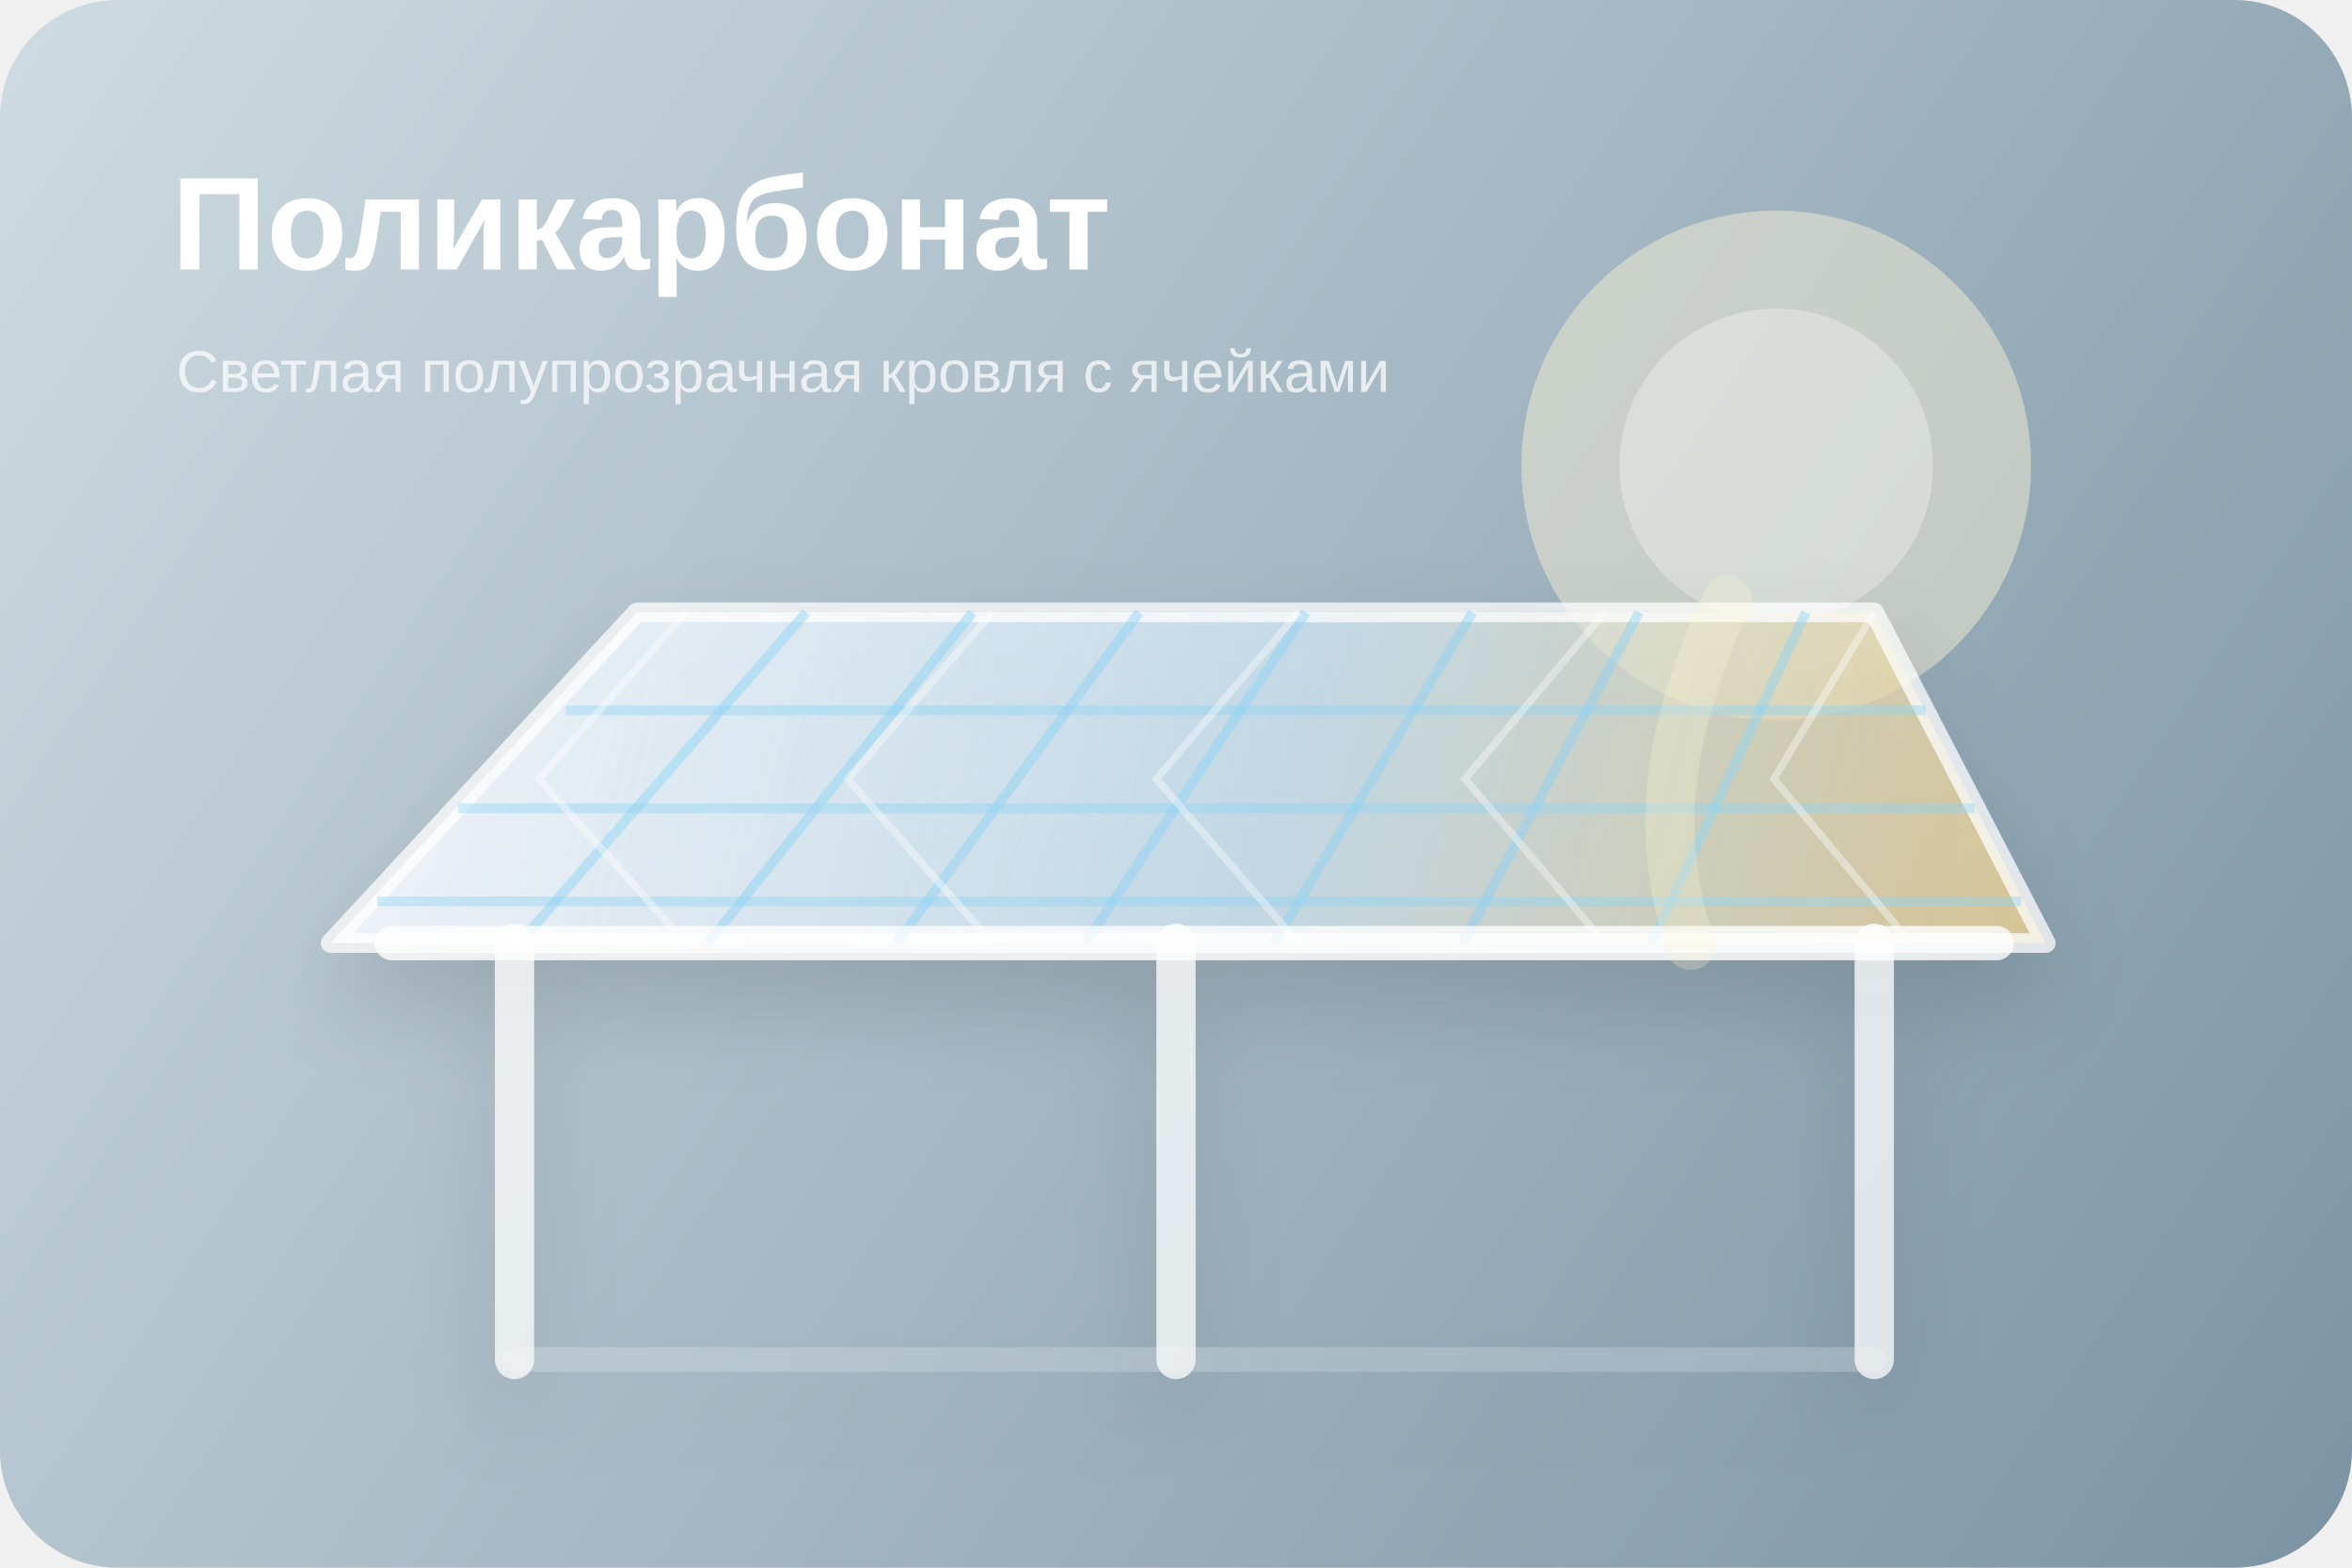
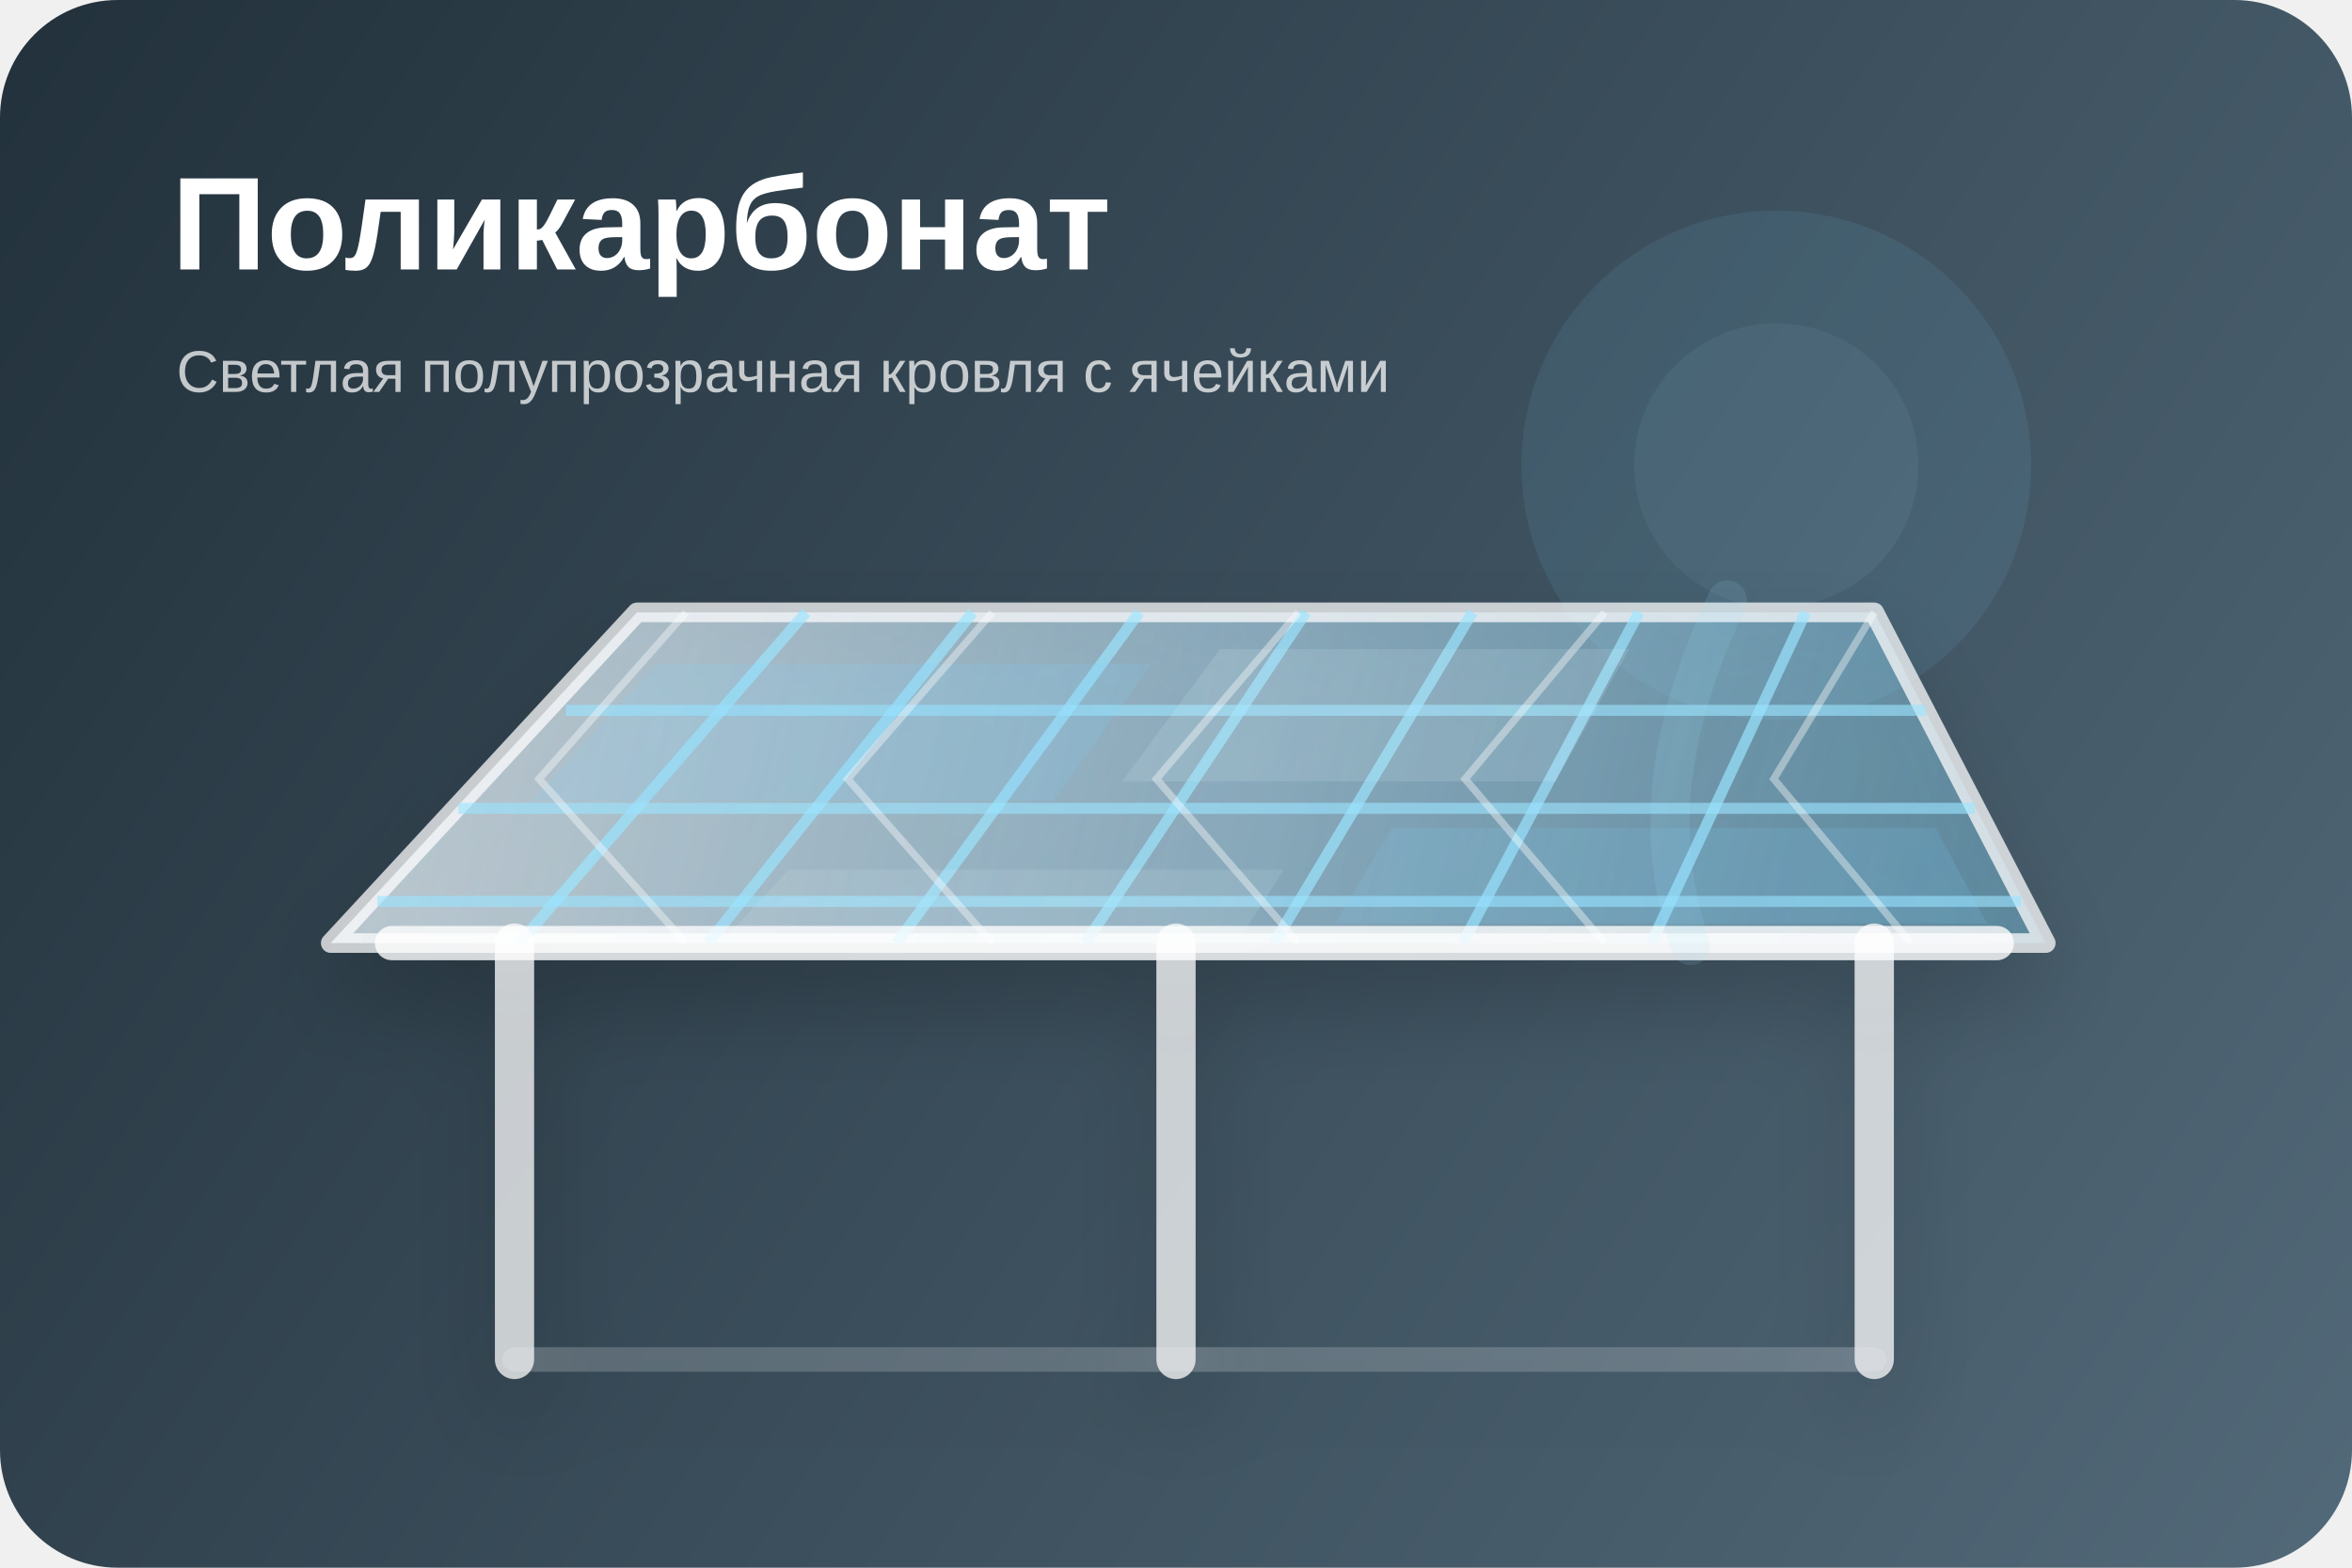
<svg xmlns="http://www.w3.org/2000/svg" width="960" height="640" viewBox="0 0 960 640" fill="none">
  <defs>
    <linearGradient id="bg" x1="0" y1="0" x2="960" y2="640" gradientUnits="userSpaceOnUse">
-       <stop stop-color="#cfdbe2" />
-       <stop offset="1" stop-color="#7b94a4" />
+       <stop stop-color="#22313b" />
+       <stop offset="1" stop-color="#526979" />
    </linearGradient>
    <linearGradient id="sheet" x1="170" y1="245" x2="830" y2="410" gradientUnits="userSpaceOnUse">
-       <stop stop-color="#f8fbff" stop-opacity="0.84" />
-       <stop offset="0.52" stop-color="#d9f0ff" stop-opacity="0.62" />
-       <stop offset="1" stop-color="#f4d28b" stop-opacity="0.72" />
+       <stop stop-color="#eef9ff" stop-opacity="0.72" />
+       <stop offset="0.52" stop-color="#bfe9ff" stop-opacity="0.56" />
+       <stop offset="1" stop-color="#75b8d4" stop-opacity="0.46" />
    </linearGradient>
    <filter id="glow" x="90" y="175" width="820" height="430" filterUnits="userSpaceOnUse" color-interpolation-filters="sRGB">
-       <feDropShadow dx="0" dy="0" stdDeviation="26" flood-color="#fff7d6" flood-opacity="0.45" />
-       <feDropShadow dx="0" dy="18" stdDeviation="18" flood-color="#000" flood-opacity="0.16" />
+       <feDropShadow dx="0" dy="18" stdDeviation="18" flood-color="#000" flood-opacity="0.24" />
    </filter>
  </defs>
  <rect width="960" height="640" rx="48" fill="url(#bg)" />
-   <circle cx="725" cy="190" r="104" fill="#fff7d6" opacity="0.44" />
-   <circle cx="725" cy="190" r="64" fill="#fff" opacity="0.3" />
+   <circle cx="725" cy="190" r="104" fill="#7dd3fc" opacity="0.09" />
+   <circle cx="725" cy="190" r="58" fill="#bfecff" opacity="0.06" />
  <g filter="url(#glow)">
    <path d="M135 385L260 250H765L835 385H135Z" fill="url(#sheet)" />
    <path d="M135 385L260 250H765L835 385H135Z" stroke="white" stroke-width="8" stroke-linejoin="round" opacity="0.72" />
-     <path d="M212 385L329 250M289 385L397 250M366 385L465 250M443 385L533 250M520 385L601 250M597 385L669 250M674 385L737 250" stroke="#8fd3f4" stroke-width="4" opacity="0.48" />
-     <path d="M187 330H806M231 290H786M154 368H825" stroke="#8fd3f4" stroke-width="4" opacity="0.42" />
+     <path d="M212 385L329 250M289 385L397 250M366 385L465 250M443 385L533 250M520 385L601 250M597 385L669 250M674 385L737 250" stroke="#9be4ff" stroke-width="4.5" opacity="0.68" />
+     <path d="M187 330H806M231 290H786M154 368H825" stroke="#9be4ff" stroke-width="4.5" opacity="0.62" />
+     <path d="M268 271L470 271L430 327L217 327Z" fill="#7dd3fc" opacity="0.16" />
+     <path d="M498 265L665 265L635 319L458 319Z" fill="#e0f7ff" opacity="0.13" />
+     <path d="M568 338L790 338L811 377L545 377Z" fill="#7dd3fc" opacity="0.14" />
+     <path d="M322 355L524 355L505 385H294Z" fill="#e0f7ff" opacity="0.11" />
    <path d="M280 385L220 318L280 250M405 385L346 318L405 250M530 385L472 318L530 250M655 385L598 318L655 250M780 385L724 318L765 250" stroke="white" stroke-width="3" opacity="0.38" />
    <path d="M160 385H815" stroke="white" stroke-width="14" stroke-linecap="round" opacity="0.78" />
    <path d="M210 385V555M480 385V555M765 385V555" stroke="white" stroke-width="16" stroke-linecap="round" opacity="0.72" />
    <path d="M210 555H765" stroke="white" stroke-width="10" stroke-linecap="round" opacity="0.18" />
  </g>
-   <path d="M705 245C682 295 674 338 690 386" stroke="#fff7d6" stroke-width="20" stroke-linecap="round" opacity="0.26" />
+   <path d="M705 245C682 295 674 338 690 386" stroke="#9be4ff" stroke-width="16" stroke-linecap="round" opacity="0.12" />
  <text x="70" y="110" fill="white" font-family="Arial, sans-serif" font-size="54" font-weight="800">Поликарбонат</text>
  <text x="72" y="160" fill="white" opacity="0.72" font-family="Arial, sans-serif" font-size="24">Светлая полупрозрачная кровля с ячейками</text>
</svg>
